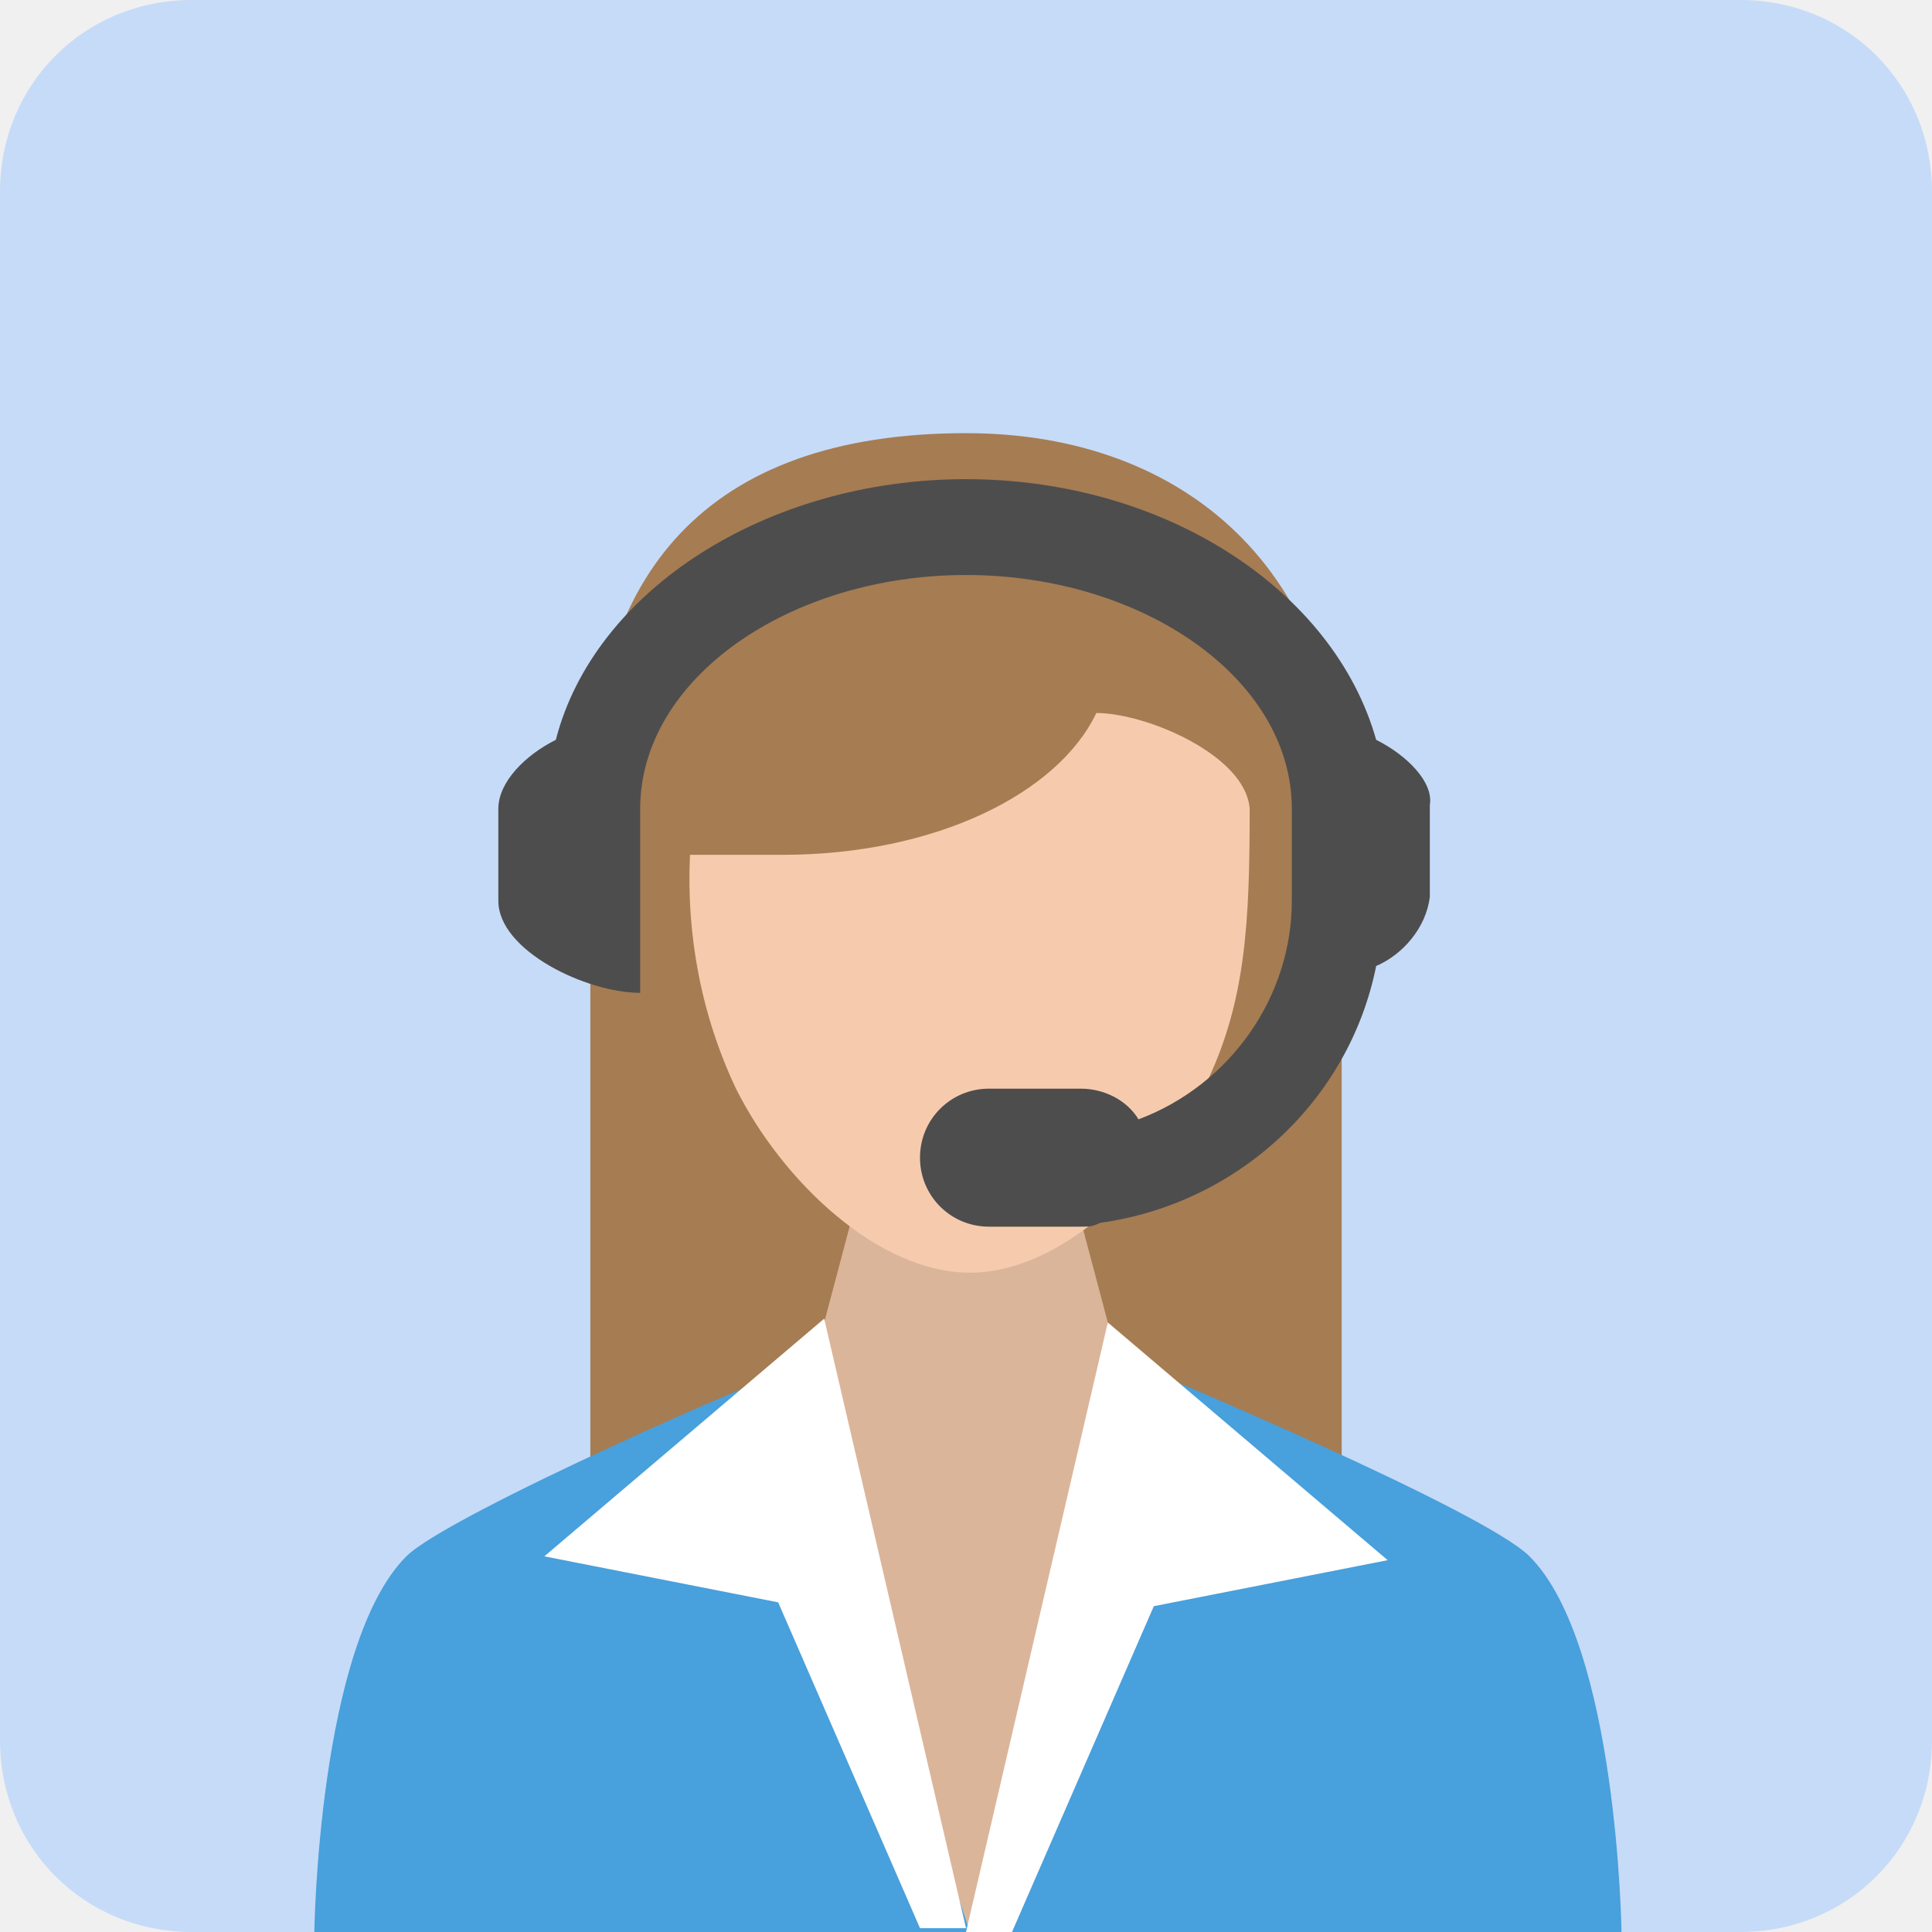
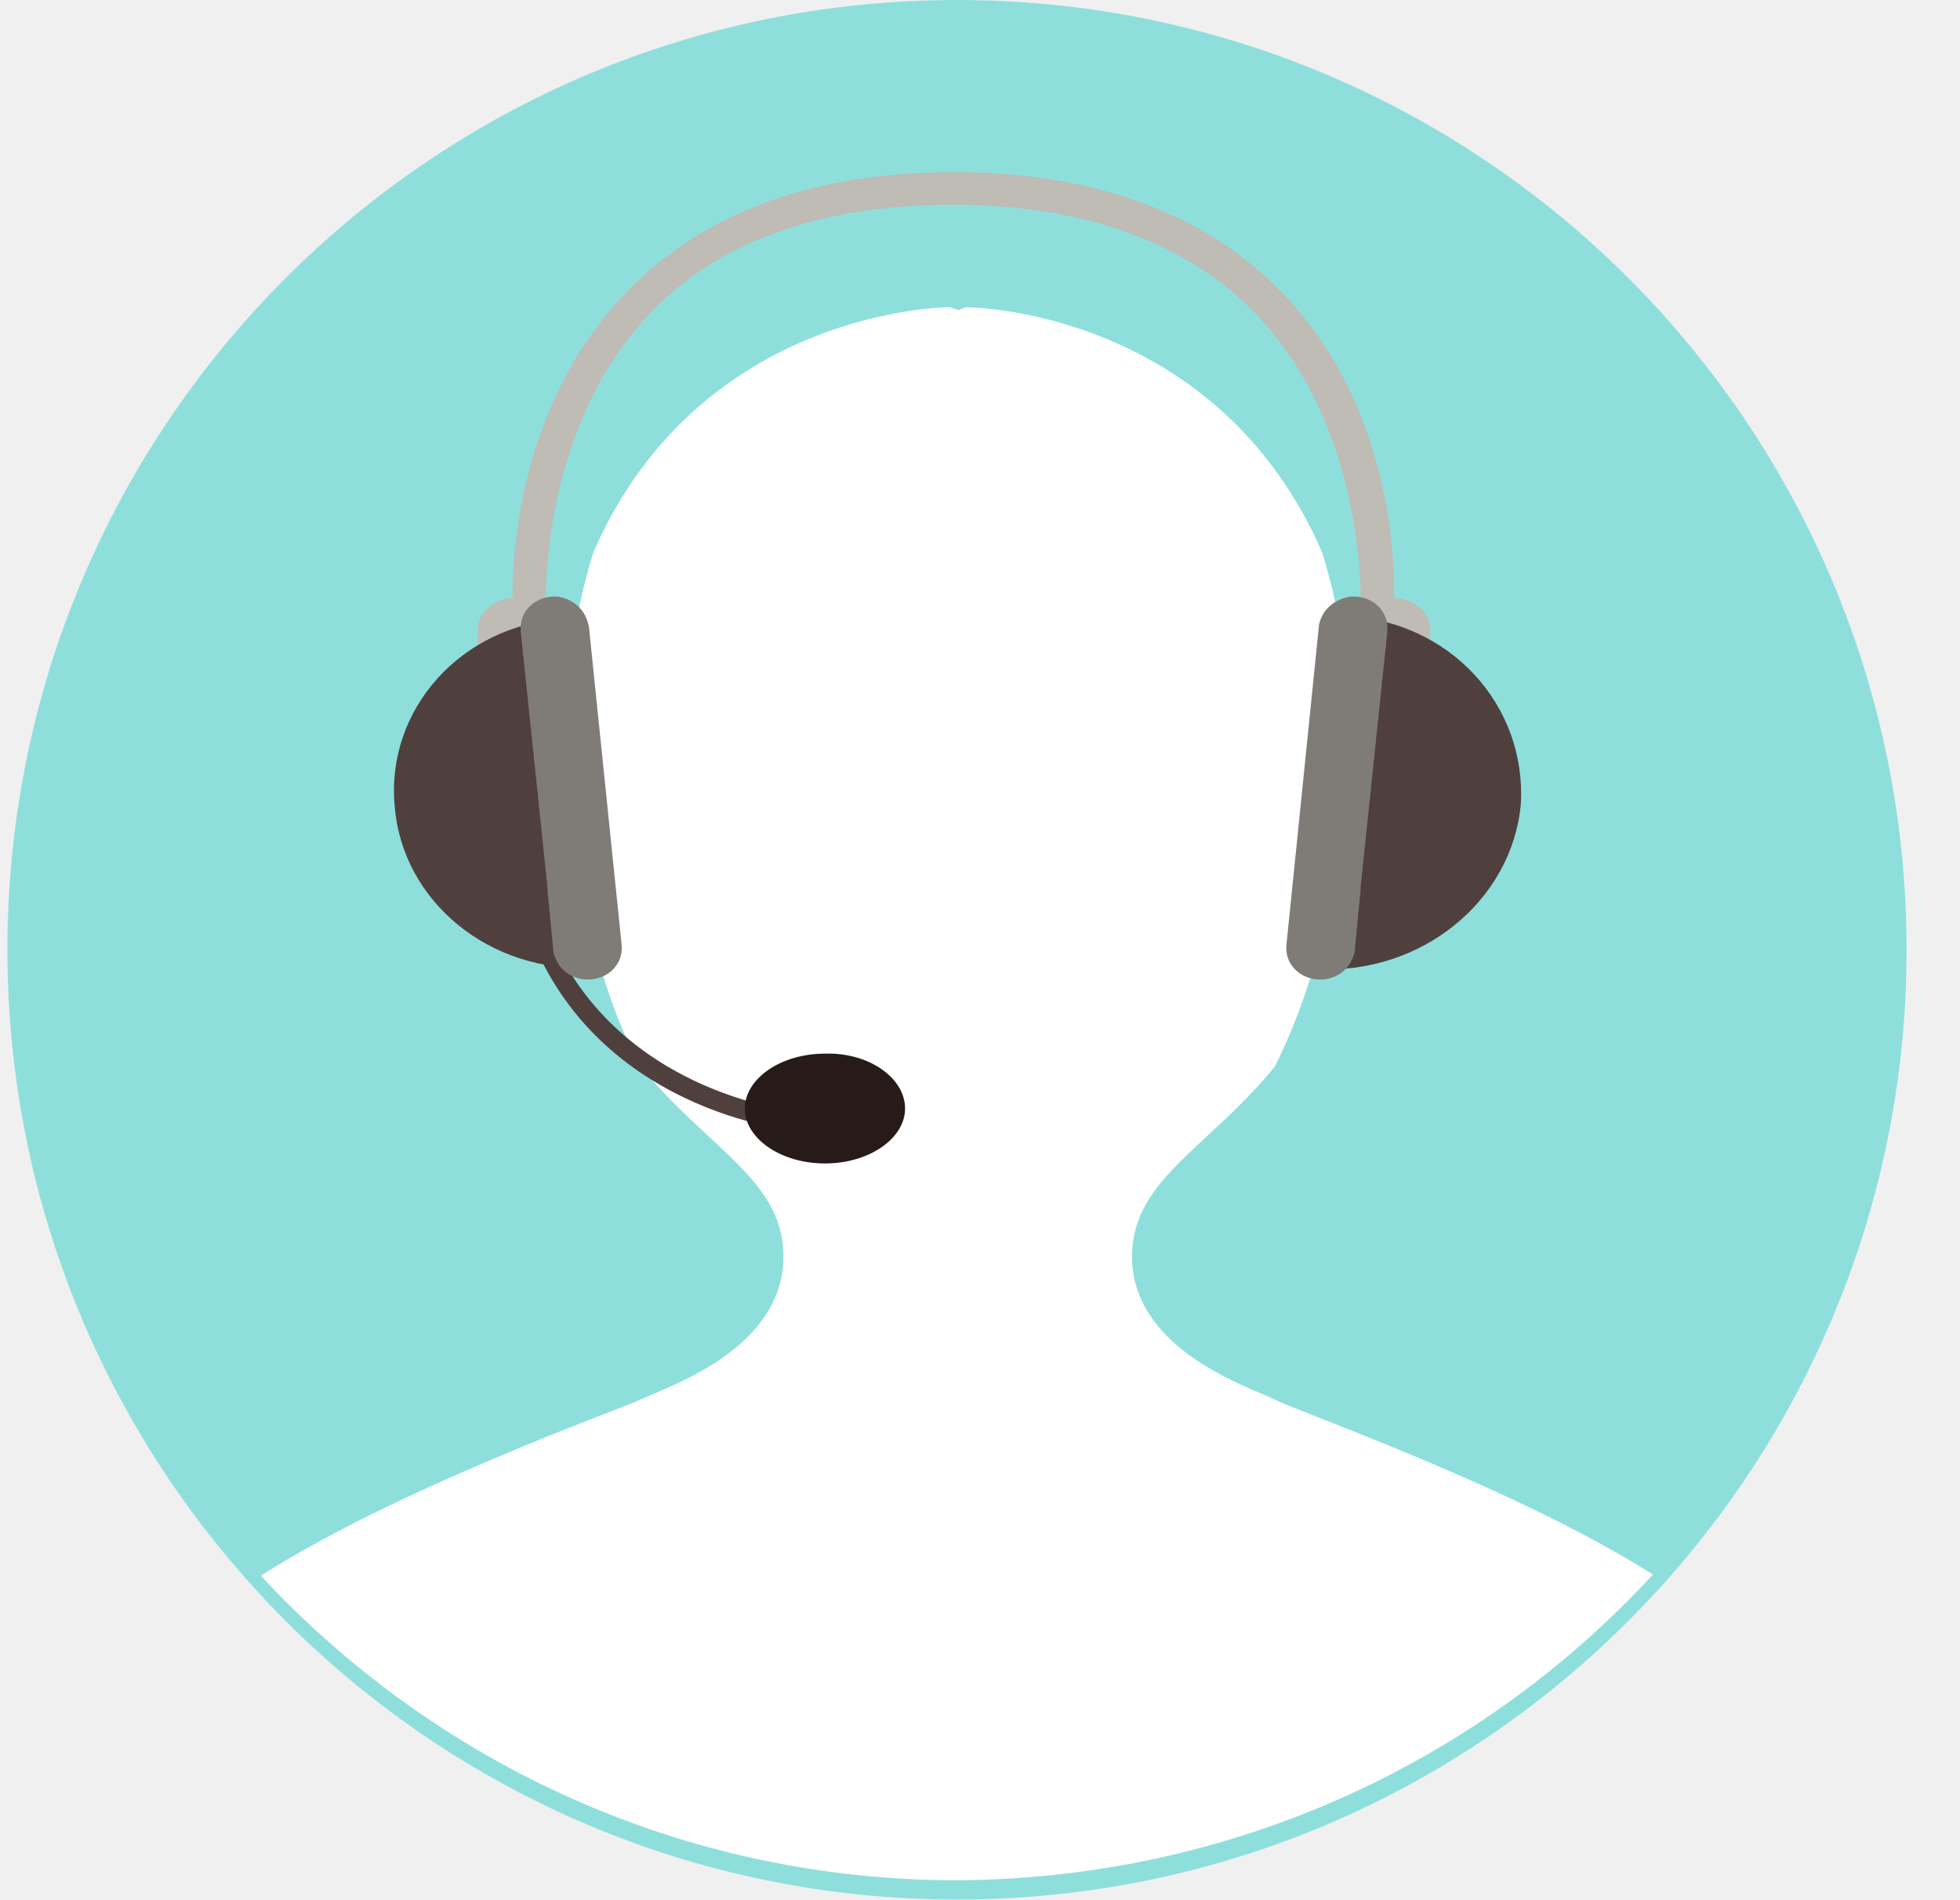
- <svg xmlns="http://www.w3.org/2000/svg" t="1540971200730" class="icon" style="" viewBox="0 0 1024 1024" version="1.1" p-id="3278" width="128" height="128">
-   <defs>
-     <style type="text/css" />
-   </defs>
-   <path d="M0 101.587c0-56.889 44.698-101.587 101.587-101.587h820.825c56.889 0 101.587 44.698 101.587 101.587v820.825c0 56.889-44.698 101.587-101.587 101.587H101.587c-56.889 0-101.587-44.698-101.587-101.587V101.587z" fill="#C6DBF8" p-id="3279" />
-   <path d="M512 229.587c-138.159 0-199.111 75.175-199.111 199.111v347.429H711.111V428.698c0-123.937-81.27-199.111-199.111-199.111" fill="#A67C52" p-id="3280" />
-   <path d="M560.762 601.397h-97.524l-26.413 99.556v323.048h150.349V700.952z" fill="#DBB59A" p-id="3281" />
-   <path d="M215.365 824.889c-46.73 46.73-48.762 199.111-48.762 199.111h347.429l-97.524-296.635c-2.032-2.032-178.794 75.175-201.143 97.524m595.302 0c-24.381-24.381-199.111-97.524-199.111-97.524l-97.524 296.635h345.397s-2.032-152.381-48.762-199.111" fill="#48A0DC" p-id="3282" />
-   <path d="M587.175 700.952l-75.175 323.048h24.381l75.175-172.698 123.937-24.381-148.317-125.968z m-298.667 123.937l123.937 24.381 75.175 172.698h24.381l-75.175-323.048-148.317 125.968z" fill="#FFFFFF" p-id="3283" />
-   <path d="M581.079 377.905c-20.317 42.667-85.333 75.175-166.603 75.175H365.714c-2.032 42.667 6.095 85.333 24.381 123.937 24.381 48.762 75.175 97.524 123.937 97.524s97.524-48.762 123.937-97.524c22.349-44.698 24.381-87.365 24.381-148.317-2.032-28.444-54.857-50.794-81.27-50.794" fill="#F6CBAD" p-id="3284" />
-   <path d="M729.397 392.127c-22.349-79.238-111.746-138.159-217.397-138.159s-197.079 58.921-217.397 138.159c-16.254 8.127-30.476 22.349-30.476 36.571v48.762c0 26.413 46.73 48.762 75.175 48.762v-97.524c0-69.079 79.238-123.937 172.698-123.937s172.698 54.857 172.698 123.937v48.762c0 50.794-32.508 97.524-81.27 115.81-6.095-10.159-18.286-16.254-30.476-16.254h-48.762c-20.317 0-36.571 16.254-36.571 36.571s16.254 36.571 36.571 36.571h48.762c4.063 0 6.095 0 10.159-2.032 73.143-10.159 132.063-65.016 146.286-136.127 14.222-6.095 26.413-20.317 28.444-36.571V426.667c2.032-12.19-12.19-26.413-28.444-34.54" fill="#4D4D4D" p-id="3285" />
+ <svg xmlns="http://www.w3.org/2000/svg" version="1.1" id="图层_1" x="0px" y="0px" viewBox="0 0 132.1 128" style="enable-background:new 0 0 132.1 128;" xml:space="preserve">
+   <style type="text/css">
+ 	.st0{fill:#8EDFDC;}
+ 	.st1{fill:#FFFFFF;}
+ 	.st2{fill:#50403D;}
+ 	.st3{fill:#BFBBB5;}
+ 	.st4{fill:#7F7C78;}
+ 	.st5{fill:#271B19;}
+ </style>
+   <path class="st0" d="M0.5,64c0,35.3,28.7,64,64,64s64-28.7,64-64S99.9,0,64.5,0S0.5,28.7,0.5,64z" />
+   <path class="st1" d="M111.4,106.1c-9.3-5.9-24-11-25.5-11.8c-1.6-0.8-9.3-3.2-9.6-9.3c-0.2-5.4,4.9-7.4,9.6-13.1  c3.2-6.2,7.5-21.1,3.2-34.7c-7.2-16.5-24-16.5-24-16.5l-0.5,0.2L64,20.7c0,0-16.8,0-24,16.5c-4.3,13.6,0,29.2,3.2,34.7  c4.7,5.7,9.8,7.7,9.6,13.1c-0.3,6.1-8,8.5-9.6,9.3c-1.5,0.7-16.2,5.9-25.5,11.8l-0.1,0.1c11.7,12.6,28.4,20.5,46.9,20.5  C83.1,126.6,99.8,118.7,111.4,106.1L111.4,106.1z" />
+   <path class="st2" d="M53.7,76.2c-0.1,0-13.9-1.2-18.3-14.1l1.2-0.4c4.2,12,17.1,13.2,17.2,13.2C53.7,74.8,53.7,76.2,53.7,76.2z" />
+   <path class="st3" d="M86.1,19.4c-5.1-5.1-12.5-7.8-21.8-7.8s-16.6,2.6-21.8,7.8c-8.8,8.8-8,21.7-7.9,22.3l2.2-0.1  c0-0.1-0.8-12.5,7.3-20.8c4.7-4.7,11.5-7,20.1-7c8.7,0,15.4,2.4,20.1,7c8.1,8.1,7.4,20.5,7.4,20.8l0,0l2.2,0.1  C94,41.1,94.9,28.1,86.1,19.4z" />
+   <path class="st3" d="M37,46.7c0,1.1-1.1,2.1-2.4,2.1c-1.3,0-2.4-0.9-2.4-2.1v-4.3c0-1.1,1.1-2.1,2.4-2.1c1.3,0,2.4,1,2.4,2.1V46.7z" />
+   <path class="st2" d="M26.6,54.3c0.5,6.5,6.5,11.3,13.3,10.9L38,41.7C31.1,42.1,26,47.8,26.6,54.3z" />
+   <path class="st4" d="M37.6,40.2c-0.1,0-0.3,0-0.4,0c-1.3,0.1-2.2,1.1-2.1,2.3v0.1l1.8,17.2V60l0.4,4.1c0,0.2,0.1,0.4,0.2,0.6  c0.3,0.7,1,1.2,1.9,1.3c0.1,0,0.3,0,0.4,0c1.3-0.1,2.2-1.1,2.1-2.3l-2.2-21.4C39.5,41.1,38.7,40.4,37.6,40.2" />
+   <path class="st3" d="M91.6,46.7c0,1.1,1.1,2.1,2.4,2.1s2.4-0.9,2.4-2.1v-4.3c0-1.1-1.1-2.1-2.4-2.1s-2.4,1-2.4,2.1V46.7z" />
+   <path class="st2" d="M102.5,54.2c-0.6,6.5-6.7,11.5-13.8,11.1l1.9-23.8C97.7,41.8,102.9,47.5,102.5,54.2z" />
+   <path class="st4" d="M91,40.2c0.1,0,0.3,0,0.4,0c1.3,0.1,2.2,1.1,2.1,2.3v0.1l-1.8,17.2V60l-0.4,4.1c0,0.2-0.1,0.4-0.2,0.6  c-0.3,0.7-1,1.2-1.9,1.3c-0.1,0-0.3,0-0.4,0c-1.3-0.1-2.2-1.1-2.1-2.3l2.2-21.6C89.1,41.1,89.9,40.4,91,40.2" />
+   <path class="st5" d="M61,74.7c0,2-2.4,3.7-5.4,3.7s-5.4-1.7-5.4-3.7s2.4-3.7,5.4-3.7C58.5,70.9,61,72.6,61,74.7z" />
</svg>
